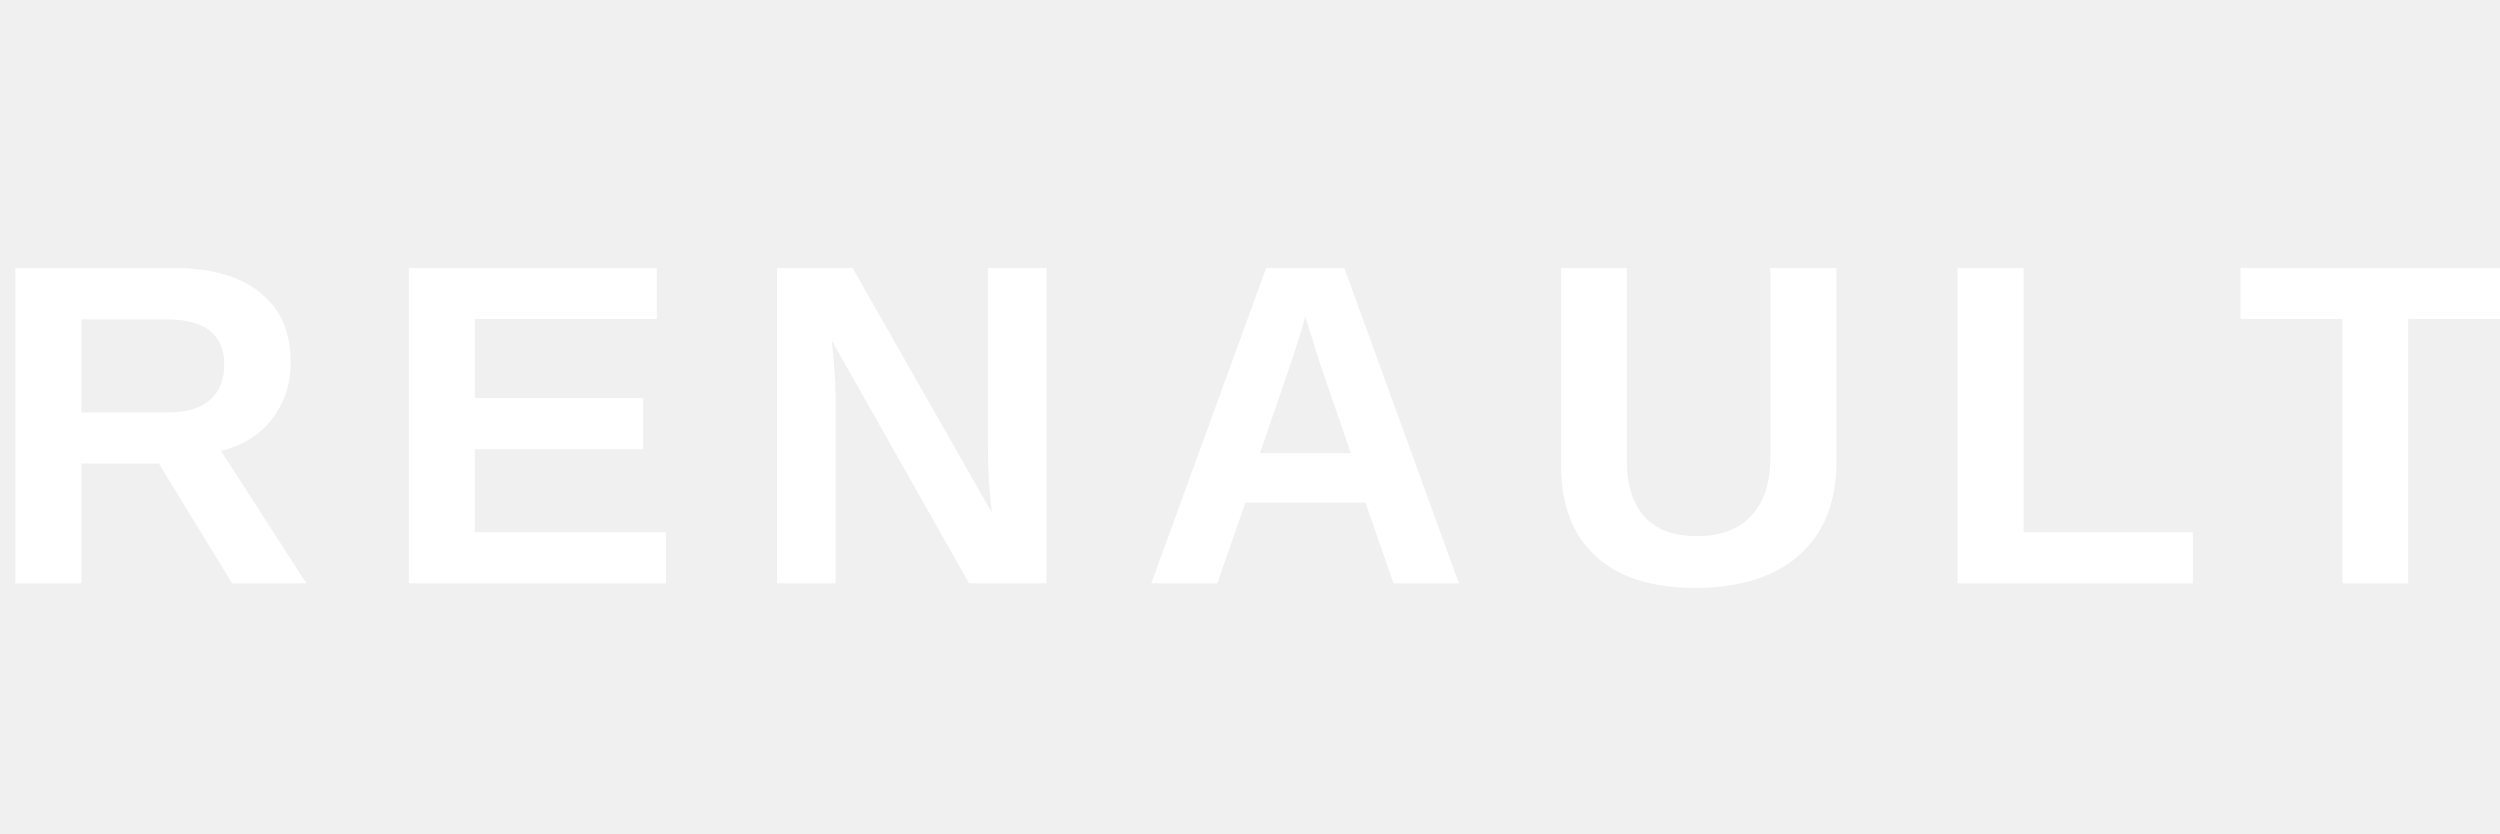
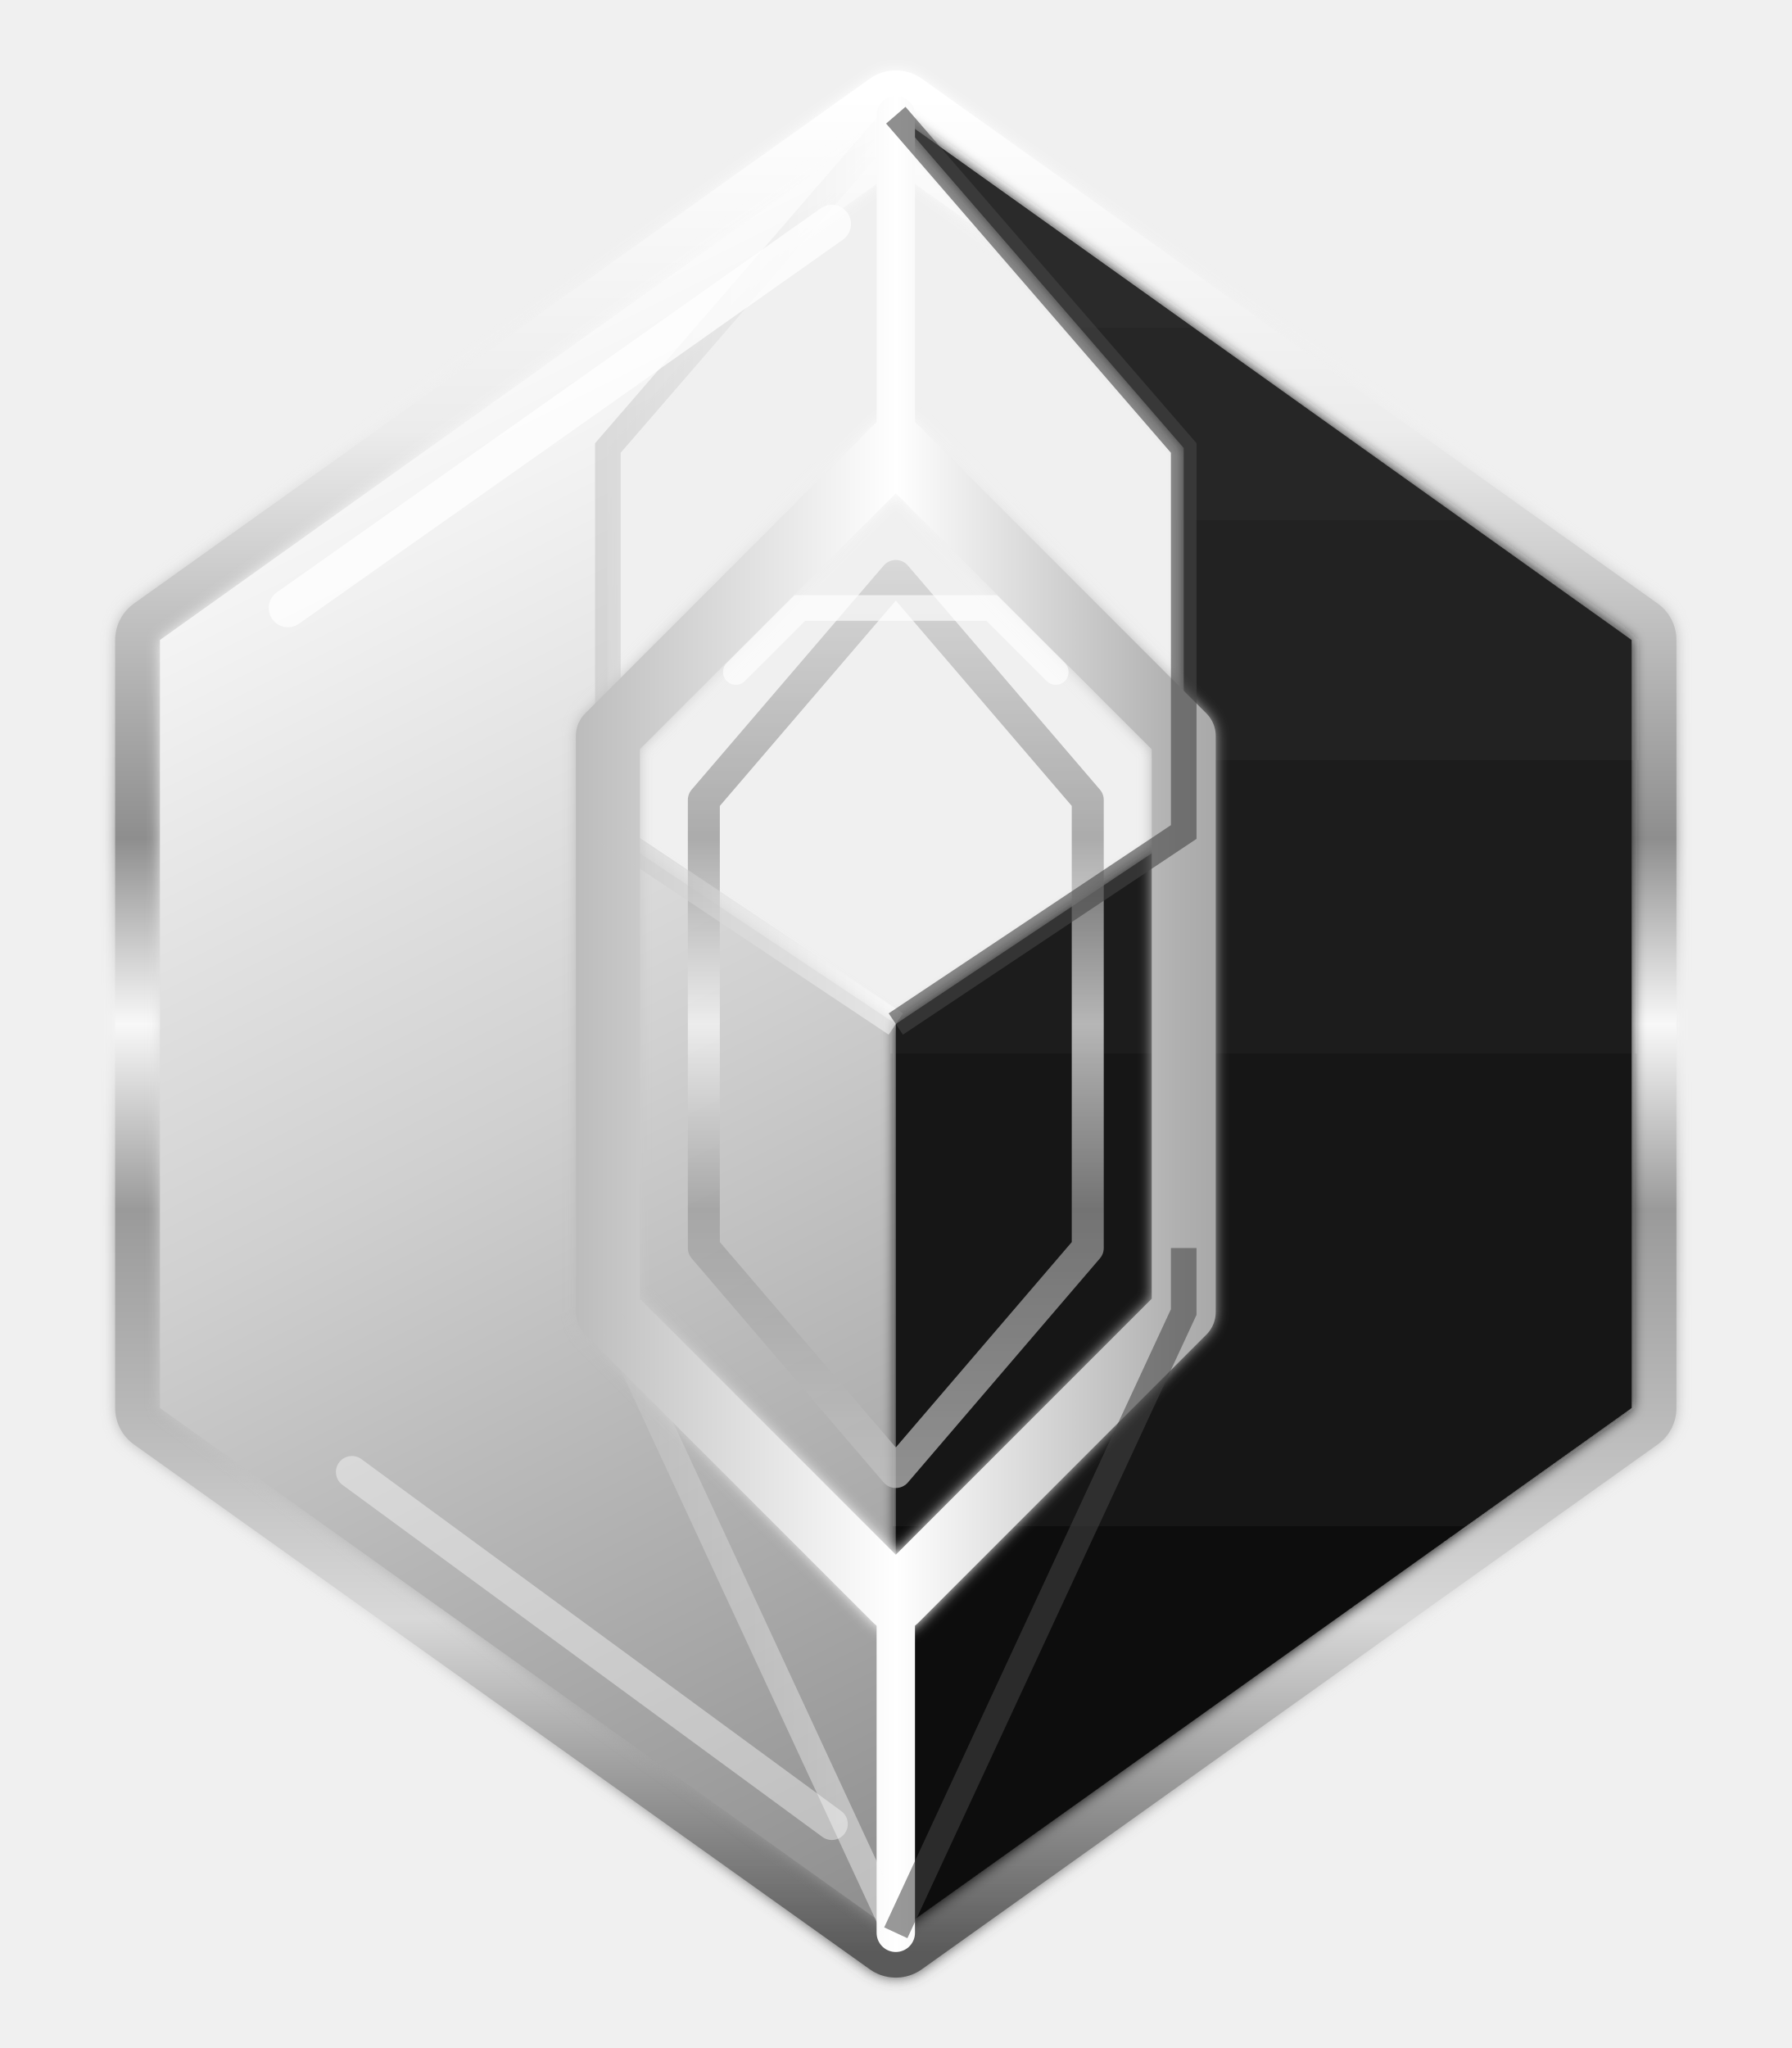
- <svg xmlns="http://www.w3.org/2000/svg" viewBox="0 0 120 40" fill="white">
-   <text x="60" y="28" font-family="Arial,sans-serif" font-size="22" font-weight="bold" text-anchor="middle" letter-spacing="3">RENAULT</text>
+ <svg xmlns="http://www.w3.org/2000/svg" viewBox="0 0 280 320" fill="none">
+   <defs>
+     <linearGradient id="c1" x1="140" y1="15" x2="140" y2="305" gradientUnits="userSpaceOnUse">
+       <stop offset="0%" stop-color="#ffffff" />
+       <stop offset="18%" stop-color="#ececec" />
+       <stop offset="40%" stop-color="#8e8e8e" />
+       <stop offset="50%" stop-color="#f8f8f8" />
+       <stop offset="60%" stop-color="#9a9a9a" />
+       <stop offset="82%" stop-color="#d8d8d8" />
+       <stop offset="100%" stop-color="#5a5a5a" />
+     </linearGradient>
+     <linearGradient id="c2" x1="30" y1="160" x2="250" y2="160" gradientUnits="userSpaceOnUse">
+       <stop offset="0%" stop-color="#6a6a6a" />
+       <stop offset="30%" stop-color="#c4c4c4" />
+       <stop offset="50%" stop-color="#ffffff" />
+       <stop offset="70%" stop-color="#b0b0b0" />
+       <stop offset="100%" stop-color="#5e5e5e" />
+     </linearGradient>
+     <linearGradient id="dark" x1="140" y1="40" x2="140" y2="280" gradientUnits="userSpaceOnUse">
+       <stop offset="0%" stop-color="#2a2a2a" />
+       <stop offset="50%" stop-color="#1a1a1a" />
+       <stop offset="100%" stop-color="#0d0d0d" />
+     </linearGradient>
+     <linearGradient id="light" x1="80" y1="40" x2="200" y2="280" gradientUnits="userSpaceOnUse">
+       <stop offset="0%" stop-color="#ffffff" />
+       <stop offset="45%" stop-color="#d0d0d0" />
+       <stop offset="100%" stop-color="#8a8a8a" />
+     </linearGradient>
+     <filter id="g" x="-8%" y="-8%" width="116%" height="116%">
+       <feGaussianBlur stdDeviation="1" result="b" />
+       <feMerge>
+         <feMergeNode in="b" />
+         <feMergeNode in="SourceGraphic" />
+       </feMerge>
+     </filter>
+   </defs>
+   <path d="M140 18 L255 100 L255 220 L140 302 L25 220 L25 100 Z" stroke="url(#c1)" stroke-width="14" fill="none" stroke-linejoin="round" filter="url(#g)" />
+   <path d="M140 18 L25 100 L25 220 L140 302 L140 160 L95 130 L95 70 Z" fill="url(#light)" filter="url(#g)" />
+   <path d="M140 18 L255 100 L255 220 L140 302 L140 160 L185 130 L185 70 Z" fill="url(#dark)" filter="url(#g)" />
+   <path d="M140 70 L185 115 L185 205 L140 250 L95 205 L95 115 Z" fill="none" stroke="url(#c2)" stroke-width="10" stroke-linejoin="round" filter="url(#g)" />
+   <path d="M140 90 L170 125 L170 195 L140 230 L110 195 L110 125 Z" fill="none" stroke="url(#c1)" stroke-width="5" stroke-linejoin="round" opacity="0.7" />
+   <path d="M140 18 L140 70" stroke="url(#c2)" stroke-width="6" stroke-linecap="round" />
+   <path d="M140 250 L140 302" stroke="url(#c2)" stroke-width="6" stroke-linecap="round" />
+   <path d="M140 18 L95 70 L95 130 L140 160" stroke="url(#c2)" stroke-width="4" fill="none" opacity="0.5" />
+   <path d="M140 18 L185 70 L185 130 L140 160" stroke="#444" stroke-width="4" fill="none" opacity="0.6" />
+   <path d="M140 302 L95 205 L95 195" stroke="url(#c2)" stroke-width="4" fill="none" opacity="0.45" />
+   <path d="M140 302 L185 205 L185 195" stroke="#444" stroke-width="4" fill="none" opacity="0.55" />
+   <path d="M45 95 L130 35" stroke="rgba(255,255,255,0.75)" stroke-width="6" stroke-linecap="round" />
+   <path d="M55 230 L130 285" stroke="rgba(255,255,255,0.4)" stroke-width="5" stroke-linecap="round" />
+   <path d="M115 105 L125 95 L155 95 L165 105" stroke="rgba(255,255,255,0.65)" stroke-width="4" fill="none" stroke-linecap="round" />
</svg>
